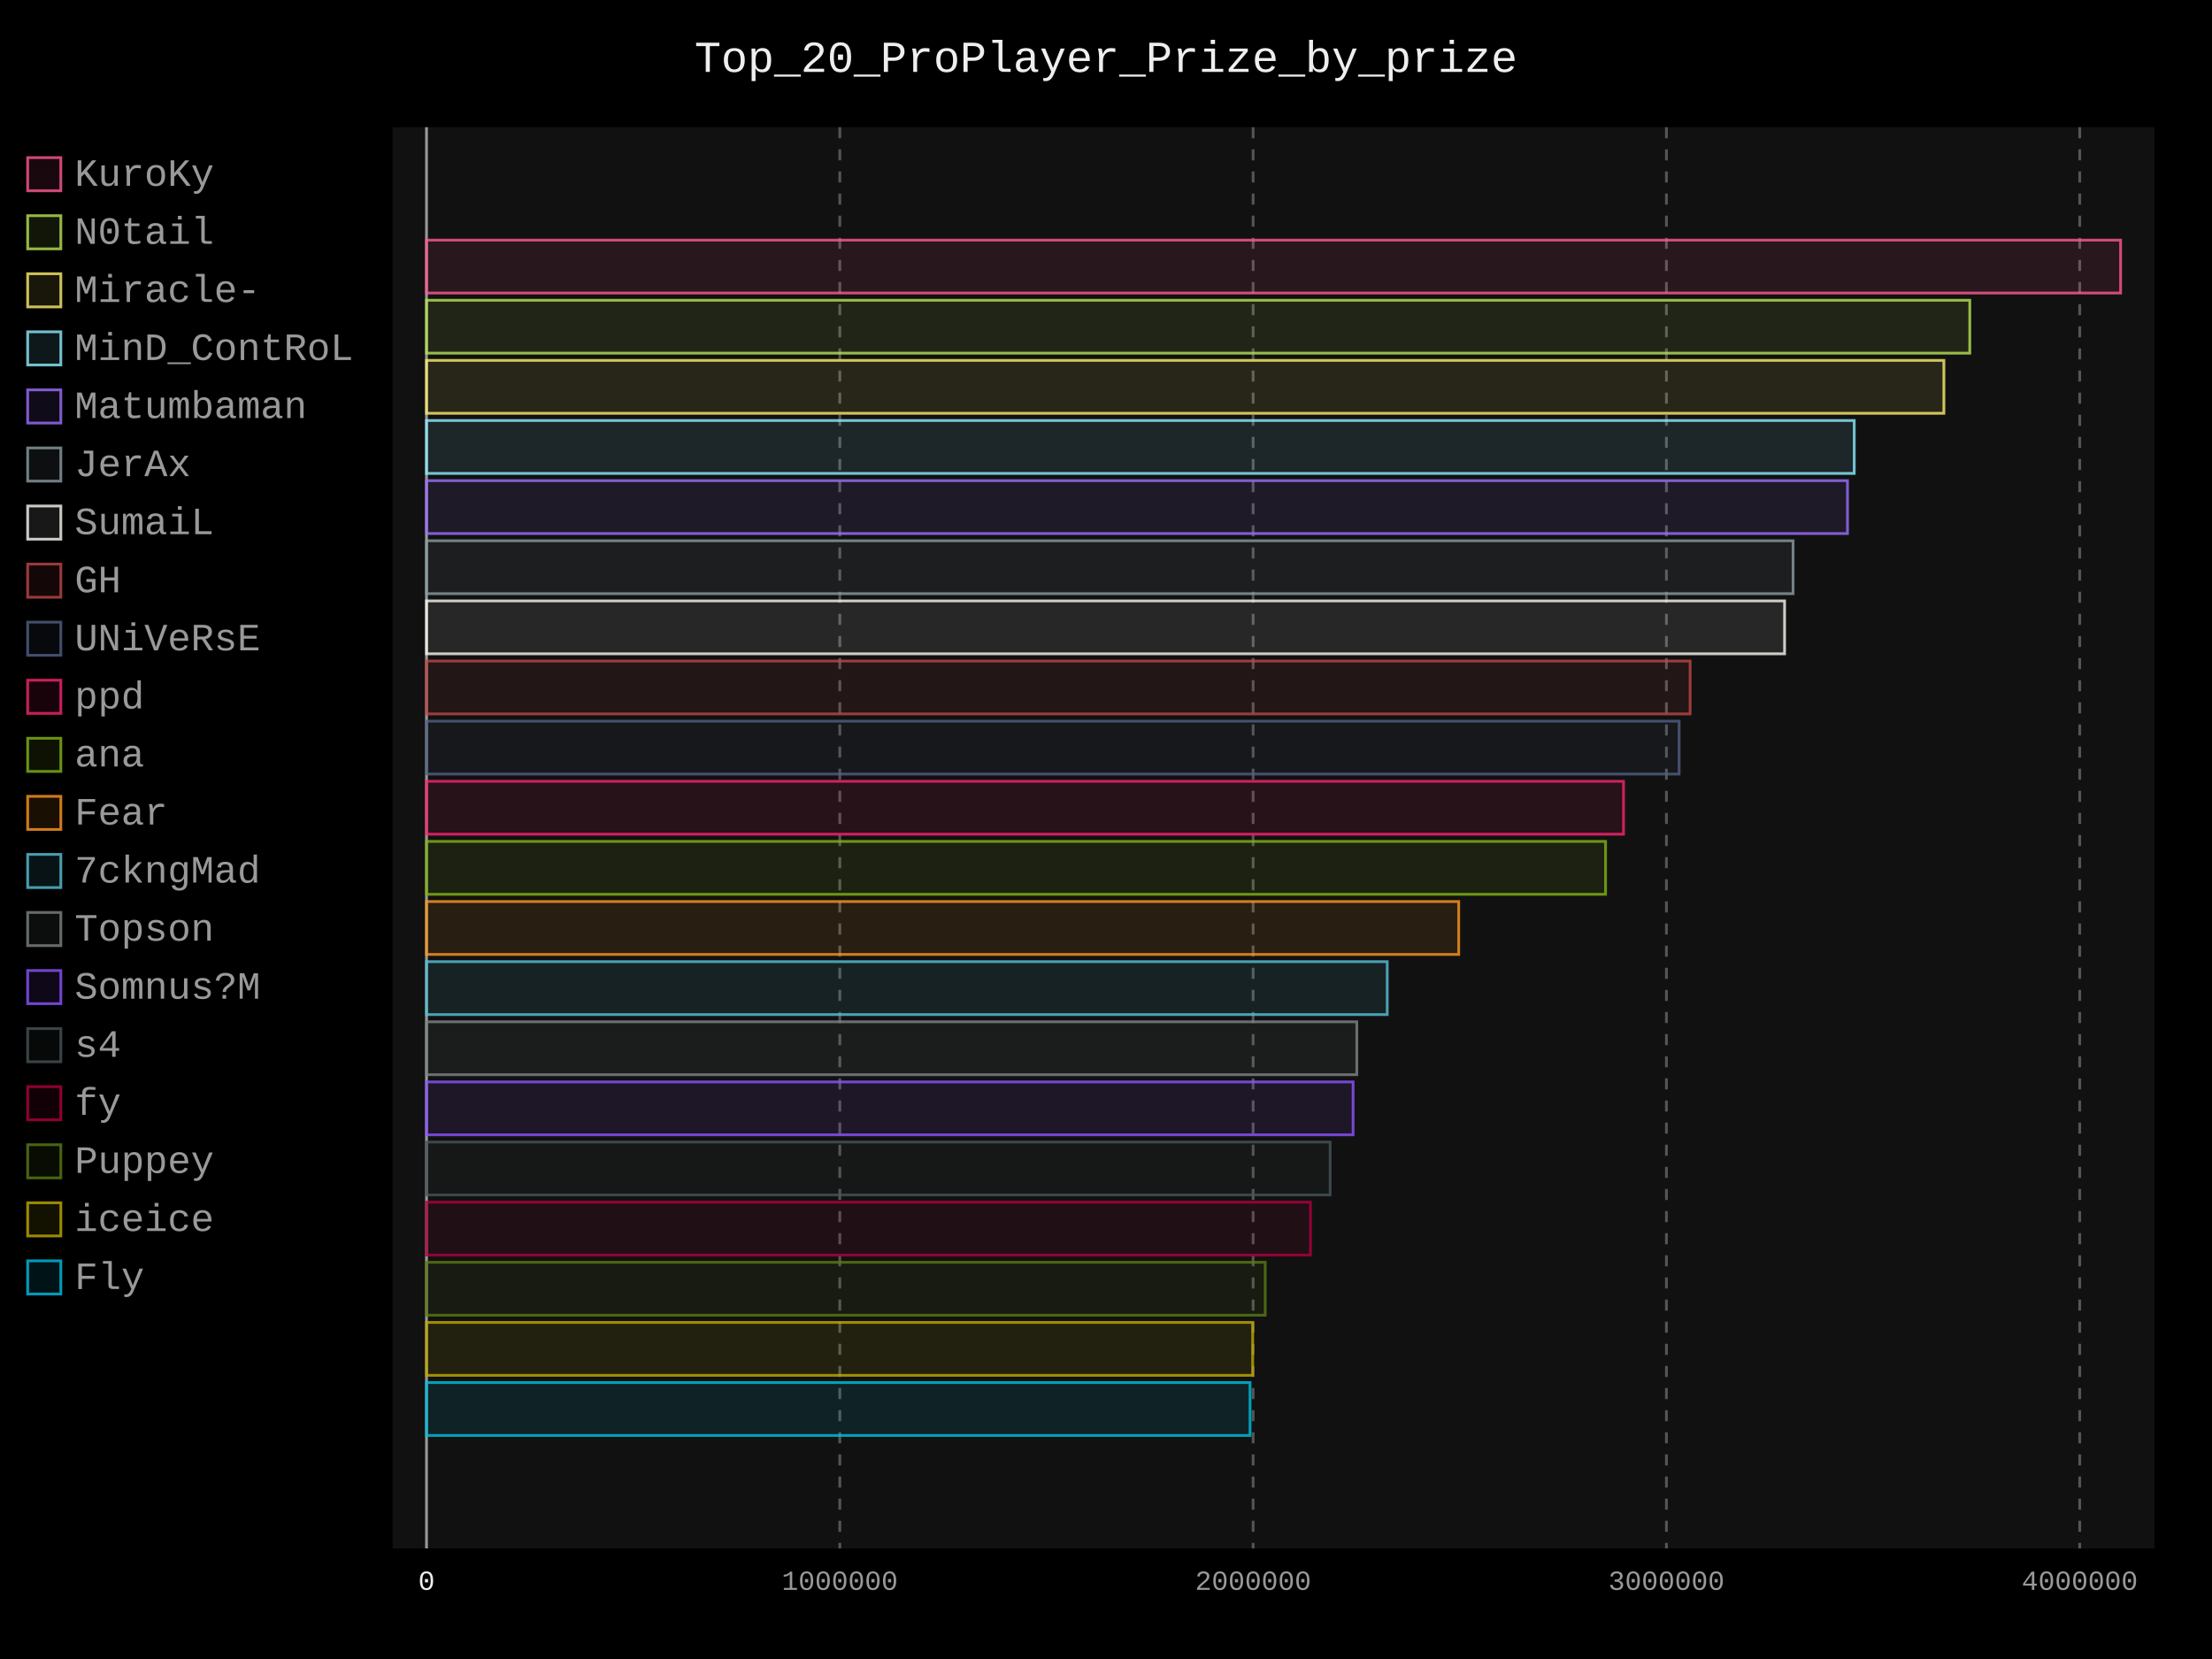
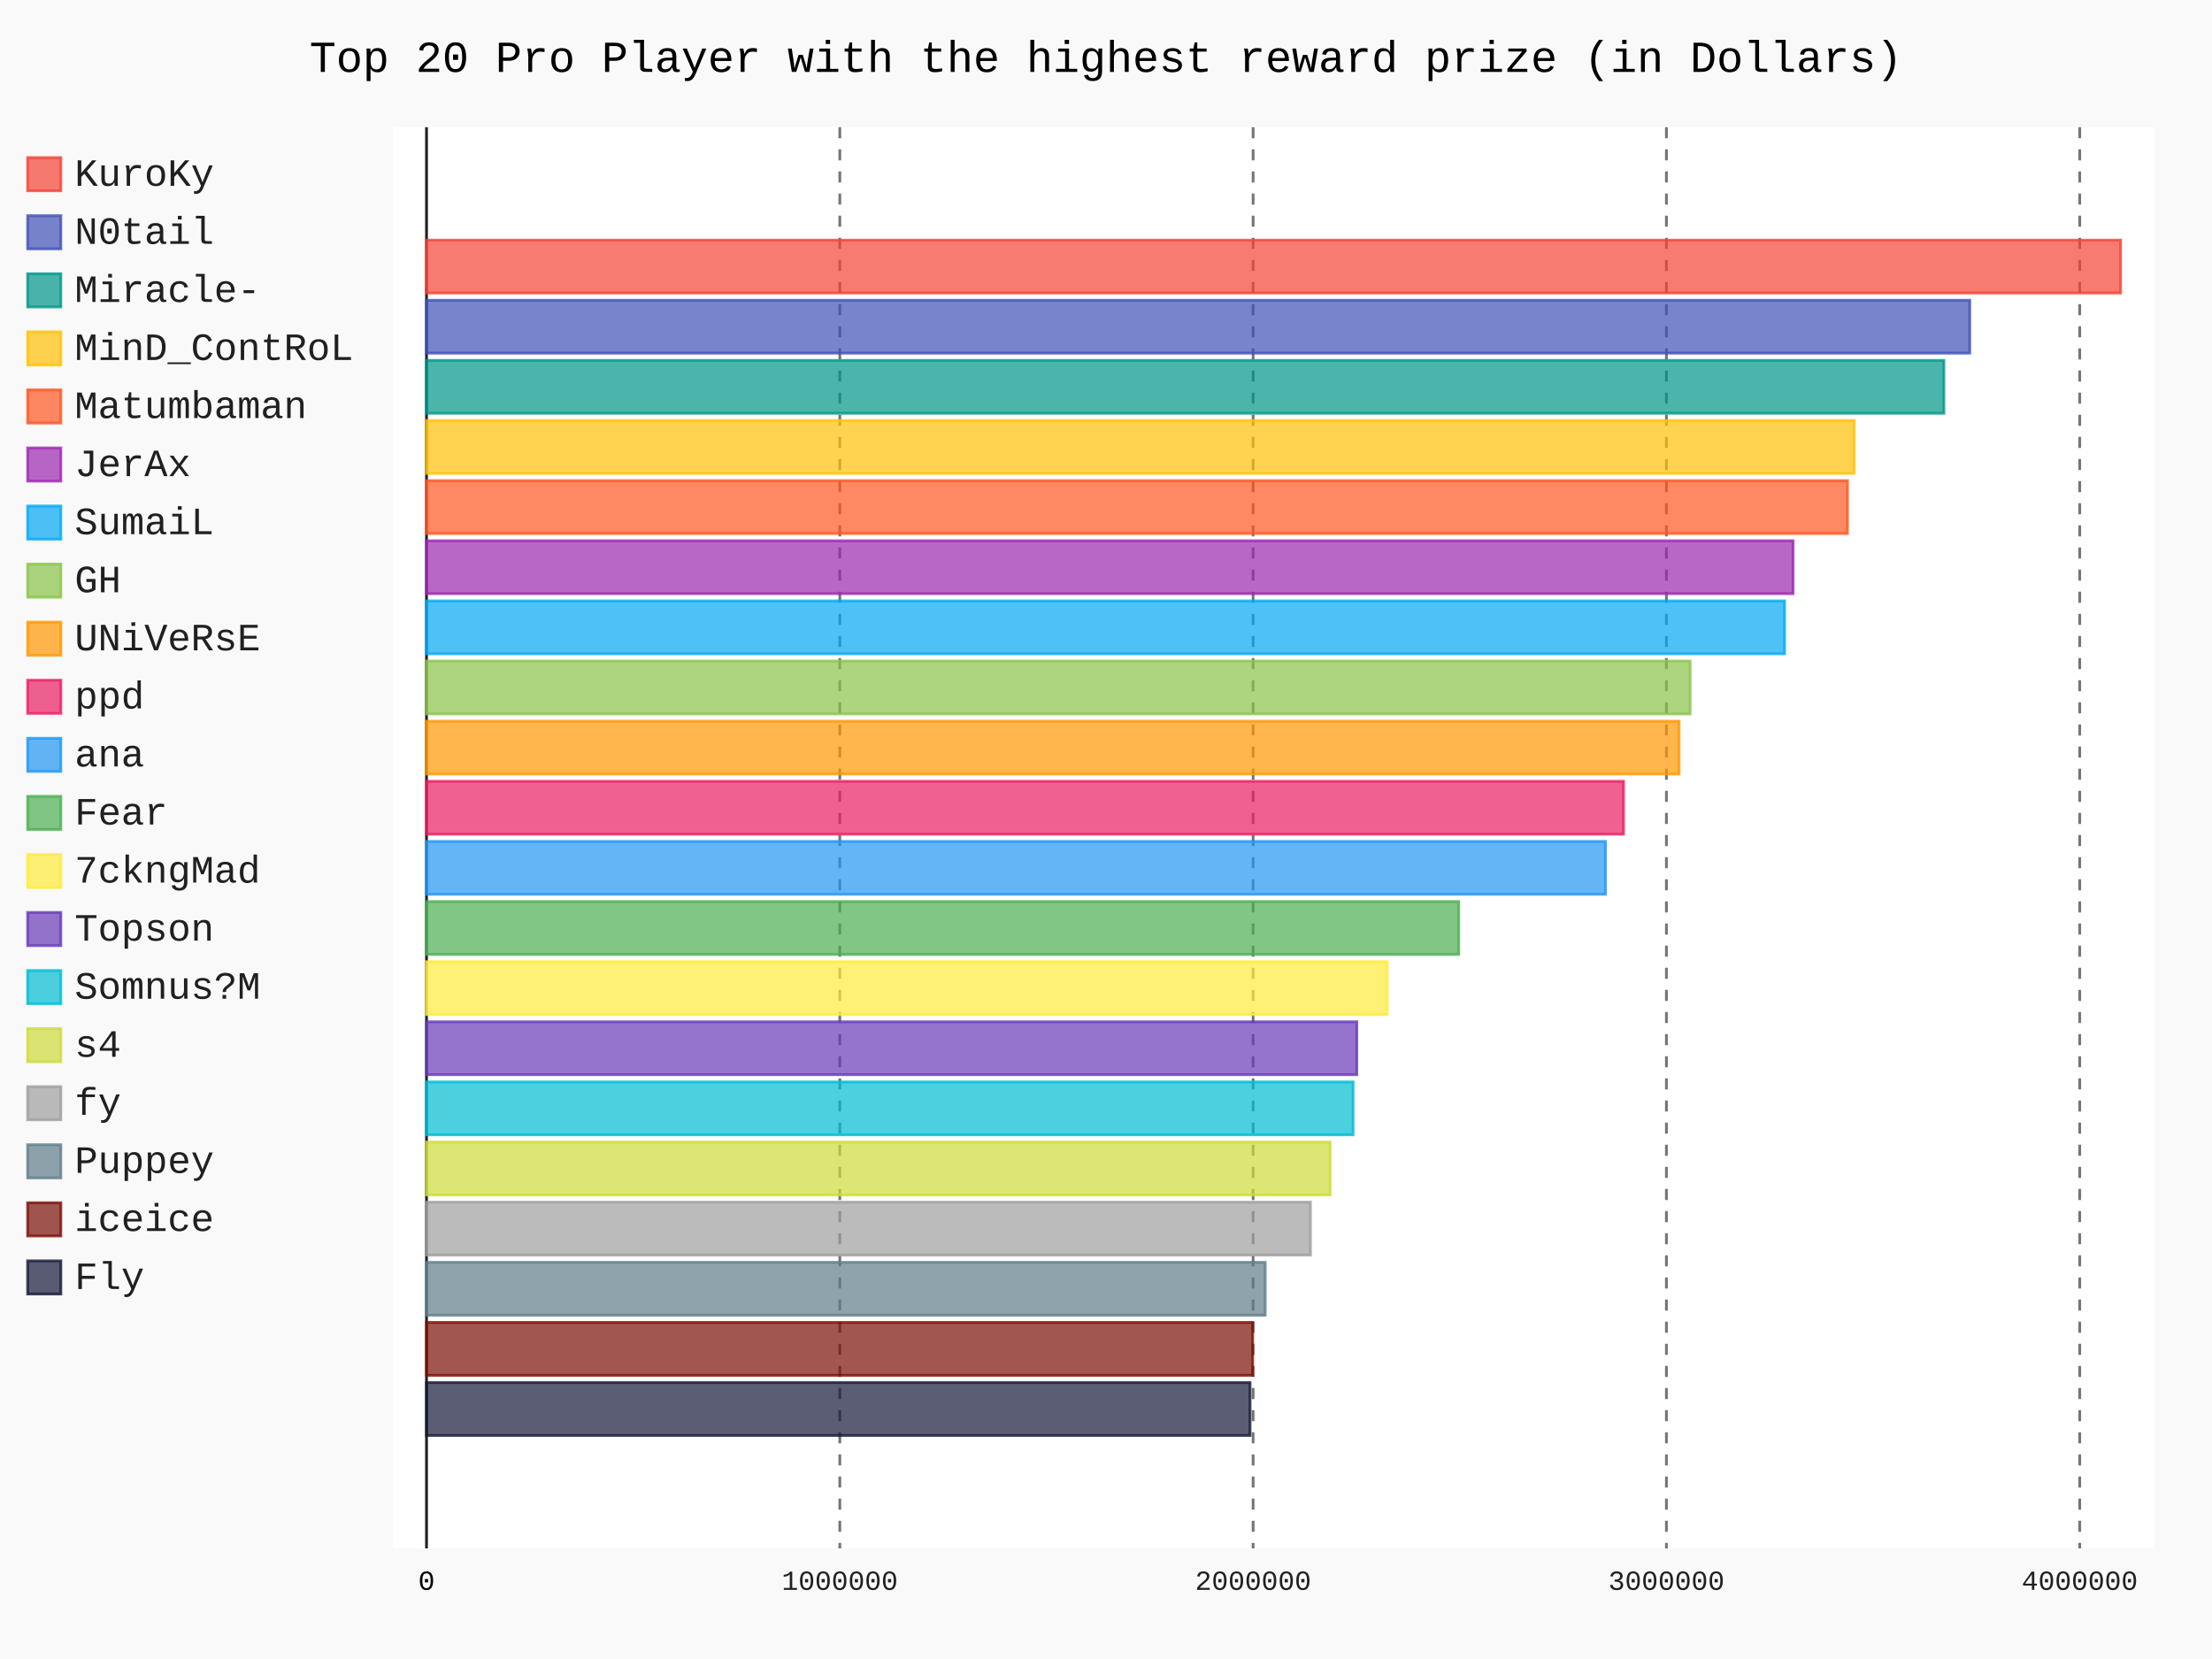
- <svg xmlns="http://www.w3.org/2000/svg" id="chart-0e3f2cfe-f233-4fb4-b33f-e285e9b3b96f" class="pygal-chart" viewBox="0 0 800 600">
+ <svg xmlns="http://www.w3.org/2000/svg" class="pygal-chart" id="chart-ee599590-83c1-401d-bf89-5382cccbafb1" viewBox="0 0 800 600">
  <defs>
-     <style type="text/css">#chart-0e3f2cfe-f233-4fb4-b33f-e285e9b3b96f{-webkit-user-select:none;-webkit-font-smoothing:antialiased;font-family:Consolas,"Liberation Mono",Menlo,Courier,monospace}#chart-0e3f2cfe-f233-4fb4-b33f-e285e9b3b96f .title{font-family:Consolas,"Liberation Mono",Menlo,Courier,monospace;font-size:16px}#chart-0e3f2cfe-f233-4fb4-b33f-e285e9b3b96f .legends .legend text{font-family:Consolas,"Liberation Mono",Menlo,Courier,monospace;font-size:14px}#chart-0e3f2cfe-f233-4fb4-b33f-e285e9b3b96f .axis text{font-family:Consolas,"Liberation Mono",Menlo,Courier,monospace;font-size:10px}#chart-0e3f2cfe-f233-4fb4-b33f-e285e9b3b96f .axis text.major{font-family:Consolas,"Liberation Mono",Menlo,Courier,monospace;font-size:10px}#chart-0e3f2cfe-f233-4fb4-b33f-e285e9b3b96f .text-overlay text.value{font-family:Consolas,"Liberation Mono",Menlo,Courier,monospace;font-size:16px}#chart-0e3f2cfe-f233-4fb4-b33f-e285e9b3b96f .text-overlay text.label{font-family:Consolas,"Liberation Mono",Menlo,Courier,monospace;font-size:10px}#chart-0e3f2cfe-f233-4fb4-b33f-e285e9b3b96f .tooltip{font-family:Consolas,"Liberation Mono",Menlo,Courier,monospace;font-size:14px}#chart-0e3f2cfe-f233-4fb4-b33f-e285e9b3b96f text.no_data{font-family:Consolas,"Liberation Mono",Menlo,Courier,monospace;font-size:64px}
- #chart-0e3f2cfe-f233-4fb4-b33f-e285e9b3b96f{background-color:black}#chart-0e3f2cfe-f233-4fb4-b33f-e285e9b3b96f path,#chart-0e3f2cfe-f233-4fb4-b33f-e285e9b3b96f line,#chart-0e3f2cfe-f233-4fb4-b33f-e285e9b3b96f rect,#chart-0e3f2cfe-f233-4fb4-b33f-e285e9b3b96f circle{-webkit-transition:1s ease-out;-moz-transition:1s ease-out;transition:1s ease-out}#chart-0e3f2cfe-f233-4fb4-b33f-e285e9b3b96f .graph &gt; .background{fill:black}#chart-0e3f2cfe-f233-4fb4-b33f-e285e9b3b96f .plot &gt; .background{fill:#111}#chart-0e3f2cfe-f233-4fb4-b33f-e285e9b3b96f .graph{fill:#999}#chart-0e3f2cfe-f233-4fb4-b33f-e285e9b3b96f text.no_data{fill:#eee}#chart-0e3f2cfe-f233-4fb4-b33f-e285e9b3b96f .title{fill:#eee}#chart-0e3f2cfe-f233-4fb4-b33f-e285e9b3b96f .legends .legend text{fill:#999}#chart-0e3f2cfe-f233-4fb4-b33f-e285e9b3b96f .legends .legend:hover text{fill:#eee}#chart-0e3f2cfe-f233-4fb4-b33f-e285e9b3b96f .axis .line{stroke:#eee}#chart-0e3f2cfe-f233-4fb4-b33f-e285e9b3b96f .axis .guide.line{stroke:#555}#chart-0e3f2cfe-f233-4fb4-b33f-e285e9b3b96f .axis .major.line{stroke:#999}#chart-0e3f2cfe-f233-4fb4-b33f-e285e9b3b96f .axis text.major{fill:#eee}#chart-0e3f2cfe-f233-4fb4-b33f-e285e9b3b96f .axis.y .guides:hover .guide.line,#chart-0e3f2cfe-f233-4fb4-b33f-e285e9b3b96f .line-graph .axis.x .guides:hover .guide.line,#chart-0e3f2cfe-f233-4fb4-b33f-e285e9b3b96f .stackedline-graph .axis.x .guides:hover .guide.line,#chart-0e3f2cfe-f233-4fb4-b33f-e285e9b3b96f .xy-graph .axis.x .guides:hover .guide.line{stroke:#eee}#chart-0e3f2cfe-f233-4fb4-b33f-e285e9b3b96f .axis .guides:hover text{fill:#eee}#chart-0e3f2cfe-f233-4fb4-b33f-e285e9b3b96f .reactive{fill-opacity:.1;stroke-opacity:.8}#chart-0e3f2cfe-f233-4fb4-b33f-e285e9b3b96f .ci{stroke:#999}#chart-0e3f2cfe-f233-4fb4-b33f-e285e9b3b96f .reactive.active,#chart-0e3f2cfe-f233-4fb4-b33f-e285e9b3b96f .active .reactive{fill-opacity:.75;stroke-opacity:.9;stroke-width:4}#chart-0e3f2cfe-f233-4fb4-b33f-e285e9b3b96f .ci .reactive.active{stroke-width:1.5}#chart-0e3f2cfe-f233-4fb4-b33f-e285e9b3b96f .series text{fill:#eee}#chart-0e3f2cfe-f233-4fb4-b33f-e285e9b3b96f .tooltip rect{fill:#111;stroke:#eee;-webkit-transition:opacity 1s ease-out;-moz-transition:opacity 1s ease-out;transition:opacity 1s ease-out}#chart-0e3f2cfe-f233-4fb4-b33f-e285e9b3b96f .tooltip .label{fill:#999}#chart-0e3f2cfe-f233-4fb4-b33f-e285e9b3b96f .tooltip .label{fill:#999}#chart-0e3f2cfe-f233-4fb4-b33f-e285e9b3b96f .tooltip .legend{font-size:.8em;fill:#555}#chart-0e3f2cfe-f233-4fb4-b33f-e285e9b3b96f .tooltip .x_label{font-size:.6em;fill:#eee}#chart-0e3f2cfe-f233-4fb4-b33f-e285e9b3b96f .tooltip .xlink{font-size:.5em;text-decoration:underline}#chart-0e3f2cfe-f233-4fb4-b33f-e285e9b3b96f .tooltip .value{font-size:1.5em}#chart-0e3f2cfe-f233-4fb4-b33f-e285e9b3b96f .bound{font-size:.5em}#chart-0e3f2cfe-f233-4fb4-b33f-e285e9b3b96f .max-value{font-size:.75em;fill:#555}#chart-0e3f2cfe-f233-4fb4-b33f-e285e9b3b96f .map-element{fill:#111;stroke:#555 !important}#chart-0e3f2cfe-f233-4fb4-b33f-e285e9b3b96f .map-element .reactive{fill-opacity:inherit;stroke-opacity:inherit}#chart-0e3f2cfe-f233-4fb4-b33f-e285e9b3b96f .color-0,#chart-0e3f2cfe-f233-4fb4-b33f-e285e9b3b96f .color-0 a:visited{stroke:#ff5995;fill:#ff5995}#chart-0e3f2cfe-f233-4fb4-b33f-e285e9b3b96f .color-1,#chart-0e3f2cfe-f233-4fb4-b33f-e285e9b3b96f .color-1 a:visited{stroke:#b6e354;fill:#b6e354}#chart-0e3f2cfe-f233-4fb4-b33f-e285e9b3b96f .color-2,#chart-0e3f2cfe-f233-4fb4-b33f-e285e9b3b96f .color-2 a:visited{stroke:#feed6c;fill:#feed6c}#chart-0e3f2cfe-f233-4fb4-b33f-e285e9b3b96f .color-3,#chart-0e3f2cfe-f233-4fb4-b33f-e285e9b3b96f .color-3 a:visited{stroke:#8cedff;fill:#8cedff}#chart-0e3f2cfe-f233-4fb4-b33f-e285e9b3b96f .color-4,#chart-0e3f2cfe-f233-4fb4-b33f-e285e9b3b96f .color-4 a:visited{stroke:#9e6ffe;fill:#9e6ffe}#chart-0e3f2cfe-f233-4fb4-b33f-e285e9b3b96f .color-5,#chart-0e3f2cfe-f233-4fb4-b33f-e285e9b3b96f .color-5 a:visited{stroke:#899ca1;fill:#899ca1}#chart-0e3f2cfe-f233-4fb4-b33f-e285e9b3b96f .color-6,#chart-0e3f2cfe-f233-4fb4-b33f-e285e9b3b96f .color-6 a:visited{stroke:#f8f8f2;fill:#f8f8f2}#chart-0e3f2cfe-f233-4fb4-b33f-e285e9b3b96f .color-7,#chart-0e3f2cfe-f233-4fb4-b33f-e285e9b3b96f .color-7 a:visited{stroke:#bf4646;fill:#bf4646}#chart-0e3f2cfe-f233-4fb4-b33f-e285e9b3b96f .color-8,#chart-0e3f2cfe-f233-4fb4-b33f-e285e9b3b96f .color-8 a:visited{stroke:#516083;fill:#516083}#chart-0e3f2cfe-f233-4fb4-b33f-e285e9b3b96f .color-9,#chart-0e3f2cfe-f233-4fb4-b33f-e285e9b3b96f .color-9 a:visited{stroke:#f92672;fill:#f92672}#chart-0e3f2cfe-f233-4fb4-b33f-e285e9b3b96f .color-10,#chart-0e3f2cfe-f233-4fb4-b33f-e285e9b3b96f .color-10 a:visited{stroke:#82b414;fill:#82b414}#chart-0e3f2cfe-f233-4fb4-b33f-e285e9b3b96f .color-11,#chart-0e3f2cfe-f233-4fb4-b33f-e285e9b3b96f .color-11 a:visited{stroke:#fd971f;fill:#fd971f}#chart-0e3f2cfe-f233-4fb4-b33f-e285e9b3b96f .color-12,#chart-0e3f2cfe-f233-4fb4-b33f-e285e9b3b96f .color-12 a:visited{stroke:#56c2d6;fill:#56c2d6}#chart-0e3f2cfe-f233-4fb4-b33f-e285e9b3b96f .color-13,#chart-0e3f2cfe-f233-4fb4-b33f-e285e9b3b96f .color-13 a:visited{stroke:#808384;fill:#808384}#chart-0e3f2cfe-f233-4fb4-b33f-e285e9b3b96f .color-14,#chart-0e3f2cfe-f233-4fb4-b33f-e285e9b3b96f .color-14 a:visited{stroke:#8c54fe;fill:#8c54fe}#chart-0e3f2cfe-f233-4fb4-b33f-e285e9b3b96f .color-15,#chart-0e3f2cfe-f233-4fb4-b33f-e285e9b3b96f .color-15 a:visited{stroke:#465457;fill:#465457}#chart-0e3f2cfe-f233-4fb4-b33f-e285e9b3b96f .color-16,#chart-0e3f2cfe-f233-4fb4-b33f-e285e9b3b96f .color-16 a:visited{stroke:#b00040;fill:#b00040}#chart-0e3f2cfe-f233-4fb4-b33f-e285e9b3b96f .color-17,#chart-0e3f2cfe-f233-4fb4-b33f-e285e9b3b96f .color-17 a:visited{stroke:#5a7b14;fill:#5a7b14}#chart-0e3f2cfe-f233-4fb4-b33f-e285e9b3b96f .color-18,#chart-0e3f2cfe-f233-4fb4-b33f-e285e9b3b96f .color-18 a:visited{stroke:#c0aa01;fill:#c0aa01}#chart-0e3f2cfe-f233-4fb4-b33f-e285e9b3b96f .color-19,#chart-0e3f2cfe-f233-4fb4-b33f-e285e9b3b96f .color-19 a:visited{stroke:#00bfe3;fill:#00bfe3}#chart-0e3f2cfe-f233-4fb4-b33f-e285e9b3b96f .text-overlay .color-0 text{fill:black}#chart-0e3f2cfe-f233-4fb4-b33f-e285e9b3b96f .text-overlay .color-1 text{fill:black}#chart-0e3f2cfe-f233-4fb4-b33f-e285e9b3b96f .text-overlay .color-2 text{fill:black}#chart-0e3f2cfe-f233-4fb4-b33f-e285e9b3b96f .text-overlay .color-3 text{fill:black}#chart-0e3f2cfe-f233-4fb4-b33f-e285e9b3b96f .text-overlay .color-4 text{fill:black}#chart-0e3f2cfe-f233-4fb4-b33f-e285e9b3b96f .text-overlay .color-5 text{fill:black}#chart-0e3f2cfe-f233-4fb4-b33f-e285e9b3b96f .text-overlay .color-6 text{fill:black}#chart-0e3f2cfe-f233-4fb4-b33f-e285e9b3b96f .text-overlay .color-7 text{fill:black}#chart-0e3f2cfe-f233-4fb4-b33f-e285e9b3b96f .text-overlay .color-8 text{fill:black}#chart-0e3f2cfe-f233-4fb4-b33f-e285e9b3b96f .text-overlay .color-9 text{fill:black}#chart-0e3f2cfe-f233-4fb4-b33f-e285e9b3b96f .text-overlay .color-10 text{fill:black}#chart-0e3f2cfe-f233-4fb4-b33f-e285e9b3b96f .text-overlay .color-11 text{fill:black}#chart-0e3f2cfe-f233-4fb4-b33f-e285e9b3b96f .text-overlay .color-12 text{fill:black}#chart-0e3f2cfe-f233-4fb4-b33f-e285e9b3b96f .text-overlay .color-13 text{fill:black}#chart-0e3f2cfe-f233-4fb4-b33f-e285e9b3b96f .text-overlay .color-14 text{fill:black}#chart-0e3f2cfe-f233-4fb4-b33f-e285e9b3b96f .text-overlay .color-15 text{fill:black}#chart-0e3f2cfe-f233-4fb4-b33f-e285e9b3b96f .text-overlay .color-16 text{fill:black}#chart-0e3f2cfe-f233-4fb4-b33f-e285e9b3b96f .text-overlay .color-17 text{fill:black}#chart-0e3f2cfe-f233-4fb4-b33f-e285e9b3b96f .text-overlay .color-18 text{fill:black}#chart-0e3f2cfe-f233-4fb4-b33f-e285e9b3b96f .text-overlay .color-19 text{fill:black}
- #chart-0e3f2cfe-f233-4fb4-b33f-e285e9b3b96f text.no_data{text-anchor:middle}#chart-0e3f2cfe-f233-4fb4-b33f-e285e9b3b96f .guide.line{fill:none}#chart-0e3f2cfe-f233-4fb4-b33f-e285e9b3b96f .centered{text-anchor:middle}#chart-0e3f2cfe-f233-4fb4-b33f-e285e9b3b96f .title{text-anchor:middle}#chart-0e3f2cfe-f233-4fb4-b33f-e285e9b3b96f .legends .legend text{fill-opacity:1}#chart-0e3f2cfe-f233-4fb4-b33f-e285e9b3b96f .axis.x text{text-anchor:middle}#chart-0e3f2cfe-f233-4fb4-b33f-e285e9b3b96f .axis.x:not(.web) text[transform]{text-anchor:start}#chart-0e3f2cfe-f233-4fb4-b33f-e285e9b3b96f .axis.x:not(.web) text[transform].backwards{text-anchor:end}#chart-0e3f2cfe-f233-4fb4-b33f-e285e9b3b96f .axis.y text{text-anchor:end}#chart-0e3f2cfe-f233-4fb4-b33f-e285e9b3b96f .axis.y text[transform].backwards{text-anchor:start}#chart-0e3f2cfe-f233-4fb4-b33f-e285e9b3b96f .axis.y2 text{text-anchor:start}#chart-0e3f2cfe-f233-4fb4-b33f-e285e9b3b96f .axis.y2 text[transform].backwards{text-anchor:end}#chart-0e3f2cfe-f233-4fb4-b33f-e285e9b3b96f .axis .guide.line{stroke-dasharray:4,4}#chart-0e3f2cfe-f233-4fb4-b33f-e285e9b3b96f .axis .major.guide.line{stroke-dasharray:6,6}#chart-0e3f2cfe-f233-4fb4-b33f-e285e9b3b96f .horizontal .axis.y .guide.line,#chart-0e3f2cfe-f233-4fb4-b33f-e285e9b3b96f .horizontal .axis.y2 .guide.line,#chart-0e3f2cfe-f233-4fb4-b33f-e285e9b3b96f .vertical .axis.x .guide.line{opacity:0}#chart-0e3f2cfe-f233-4fb4-b33f-e285e9b3b96f .horizontal .axis.always_show .guide.line,#chart-0e3f2cfe-f233-4fb4-b33f-e285e9b3b96f .vertical .axis.always_show .guide.line{opacity:1 !important}#chart-0e3f2cfe-f233-4fb4-b33f-e285e9b3b96f .axis.y .guides:hover .guide.line,#chart-0e3f2cfe-f233-4fb4-b33f-e285e9b3b96f .axis.y2 .guides:hover .guide.line,#chart-0e3f2cfe-f233-4fb4-b33f-e285e9b3b96f .axis.x .guides:hover .guide.line{opacity:1}#chart-0e3f2cfe-f233-4fb4-b33f-e285e9b3b96f .axis .guides:hover text{opacity:1}#chart-0e3f2cfe-f233-4fb4-b33f-e285e9b3b96f .nofill{fill:none}#chart-0e3f2cfe-f233-4fb4-b33f-e285e9b3b96f .subtle-fill{fill-opacity:.2}#chart-0e3f2cfe-f233-4fb4-b33f-e285e9b3b96f .dot{stroke-width:1px;fill-opacity:1}#chart-0e3f2cfe-f233-4fb4-b33f-e285e9b3b96f .dot.active{stroke-width:5px}#chart-0e3f2cfe-f233-4fb4-b33f-e285e9b3b96f .dot.negative{fill:transparent}#chart-0e3f2cfe-f233-4fb4-b33f-e285e9b3b96f text,#chart-0e3f2cfe-f233-4fb4-b33f-e285e9b3b96f tspan{stroke:none !important}#chart-0e3f2cfe-f233-4fb4-b33f-e285e9b3b96f .series text.active{opacity:1}#chart-0e3f2cfe-f233-4fb4-b33f-e285e9b3b96f .tooltip rect{fill-opacity:.95;stroke-width:.5}#chart-0e3f2cfe-f233-4fb4-b33f-e285e9b3b96f .tooltip text{fill-opacity:1}#chart-0e3f2cfe-f233-4fb4-b33f-e285e9b3b96f .showable{visibility:hidden}#chart-0e3f2cfe-f233-4fb4-b33f-e285e9b3b96f .showable.shown{visibility:visible}#chart-0e3f2cfe-f233-4fb4-b33f-e285e9b3b96f .gauge-background{fill:rgba(229,229,229,1);stroke:none}#chart-0e3f2cfe-f233-4fb4-b33f-e285e9b3b96f .bg-lines{stroke:black;stroke-width:2px}</style>
+     <style type="text/css">#chart-ee599590-83c1-401d-bf89-5382cccbafb1{-webkit-user-select:none;-webkit-font-smoothing:antialiased;font-family:Consolas,"Liberation Mono",Menlo,Courier,monospace}#chart-ee599590-83c1-401d-bf89-5382cccbafb1 .title{font-family:Consolas,"Liberation Mono",Menlo,Courier,monospace;font-size:16px}#chart-ee599590-83c1-401d-bf89-5382cccbafb1 .legends .legend text{font-family:Consolas,"Liberation Mono",Menlo,Courier,monospace;font-size:14px}#chart-ee599590-83c1-401d-bf89-5382cccbafb1 .axis text{font-family:Consolas,"Liberation Mono",Menlo,Courier,monospace;font-size:10px}#chart-ee599590-83c1-401d-bf89-5382cccbafb1 .axis text.major{font-family:Consolas,"Liberation Mono",Menlo,Courier,monospace;font-size:10px}#chart-ee599590-83c1-401d-bf89-5382cccbafb1 .text-overlay text.value{font-family:Consolas,"Liberation Mono",Menlo,Courier,monospace;font-size:16px}#chart-ee599590-83c1-401d-bf89-5382cccbafb1 .text-overlay text.label{font-family:Consolas,"Liberation Mono",Menlo,Courier,monospace;font-size:10px}#chart-ee599590-83c1-401d-bf89-5382cccbafb1 .tooltip{font-family:Consolas,"Liberation Mono",Menlo,Courier,monospace;font-size:14px}#chart-ee599590-83c1-401d-bf89-5382cccbafb1 text.no_data{font-family:Consolas,"Liberation Mono",Menlo,Courier,monospace;font-size:64px}
+ #chart-ee599590-83c1-401d-bf89-5382cccbafb1{background-color:rgba(249,249,249,1)}#chart-ee599590-83c1-401d-bf89-5382cccbafb1 path,#chart-ee599590-83c1-401d-bf89-5382cccbafb1 line,#chart-ee599590-83c1-401d-bf89-5382cccbafb1 rect,#chart-ee599590-83c1-401d-bf89-5382cccbafb1 circle{-webkit-transition:150ms;-moz-transition:150ms;transition:150ms}#chart-ee599590-83c1-401d-bf89-5382cccbafb1 .graph &gt; .background{fill:rgba(249,249,249,1)}#chart-ee599590-83c1-401d-bf89-5382cccbafb1 .plot &gt; .background{fill:rgba(255,255,255,1)}#chart-ee599590-83c1-401d-bf89-5382cccbafb1 .graph{fill:rgba(0,0,0,.87)}#chart-ee599590-83c1-401d-bf89-5382cccbafb1 text.no_data{fill:rgba(0,0,0,1)}#chart-ee599590-83c1-401d-bf89-5382cccbafb1 .title{fill:rgba(0,0,0,1)}#chart-ee599590-83c1-401d-bf89-5382cccbafb1 .legends .legend text{fill:rgba(0,0,0,.87)}#chart-ee599590-83c1-401d-bf89-5382cccbafb1 .legends .legend:hover text{fill:rgba(0,0,0,1)}#chart-ee599590-83c1-401d-bf89-5382cccbafb1 .axis .line{stroke:rgba(0,0,0,1)}#chart-ee599590-83c1-401d-bf89-5382cccbafb1 .axis .guide.line{stroke:rgba(0,0,0,.54)}#chart-ee599590-83c1-401d-bf89-5382cccbafb1 .axis .major.line{stroke:rgba(0,0,0,.87)}#chart-ee599590-83c1-401d-bf89-5382cccbafb1 .axis text.major{fill:rgba(0,0,0,1)}#chart-ee599590-83c1-401d-bf89-5382cccbafb1 .axis.y .guides:hover .guide.line,#chart-ee599590-83c1-401d-bf89-5382cccbafb1 .line-graph .axis.x .guides:hover .guide.line,#chart-ee599590-83c1-401d-bf89-5382cccbafb1 .stackedline-graph .axis.x .guides:hover .guide.line,#chart-ee599590-83c1-401d-bf89-5382cccbafb1 .xy-graph .axis.x .guides:hover .guide.line{stroke:rgba(0,0,0,1)}#chart-ee599590-83c1-401d-bf89-5382cccbafb1 .axis .guides:hover text{fill:rgba(0,0,0,1)}#chart-ee599590-83c1-401d-bf89-5382cccbafb1 .reactive{fill-opacity:.7;stroke-opacity:.8}#chart-ee599590-83c1-401d-bf89-5382cccbafb1 .ci{stroke:rgba(0,0,0,.87)}#chart-ee599590-83c1-401d-bf89-5382cccbafb1 .reactive.active,#chart-ee599590-83c1-401d-bf89-5382cccbafb1 .active .reactive{fill-opacity:.8;stroke-opacity:.9;stroke-width:4}#chart-ee599590-83c1-401d-bf89-5382cccbafb1 .ci .reactive.active{stroke-width:1.5}#chart-ee599590-83c1-401d-bf89-5382cccbafb1 .series text{fill:rgba(0,0,0,1)}#chart-ee599590-83c1-401d-bf89-5382cccbafb1 .tooltip rect{fill:rgba(255,255,255,1);stroke:rgba(0,0,0,1);-webkit-transition:opacity 150ms;-moz-transition:opacity 150ms;transition:opacity 150ms}#chart-ee599590-83c1-401d-bf89-5382cccbafb1 .tooltip .label{fill:rgba(0,0,0,.87)}#chart-ee599590-83c1-401d-bf89-5382cccbafb1 .tooltip .label{fill:rgba(0,0,0,.87)}#chart-ee599590-83c1-401d-bf89-5382cccbafb1 .tooltip .legend{font-size:.8em;fill:rgba(0,0,0,.54)}#chart-ee599590-83c1-401d-bf89-5382cccbafb1 .tooltip .x_label{font-size:.6em;fill:rgba(0,0,0,1)}#chart-ee599590-83c1-401d-bf89-5382cccbafb1 .tooltip .xlink{font-size:.5em;text-decoration:underline}#chart-ee599590-83c1-401d-bf89-5382cccbafb1 .tooltip .value{font-size:1.5em}#chart-ee599590-83c1-401d-bf89-5382cccbafb1 .bound{font-size:.5em}#chart-ee599590-83c1-401d-bf89-5382cccbafb1 .max-value{font-size:.75em;fill:rgba(0,0,0,.54)}#chart-ee599590-83c1-401d-bf89-5382cccbafb1 .map-element{fill:rgba(255,255,255,1);stroke:rgba(0,0,0,.54) !important}#chart-ee599590-83c1-401d-bf89-5382cccbafb1 .map-element .reactive{fill-opacity:inherit;stroke-opacity:inherit}#chart-ee599590-83c1-401d-bf89-5382cccbafb1 .color-0,#chart-ee599590-83c1-401d-bf89-5382cccbafb1 .color-0 a:visited{stroke:#f44336;fill:#f44336}#chart-ee599590-83c1-401d-bf89-5382cccbafb1 .color-1,#chart-ee599590-83c1-401d-bf89-5382cccbafb1 .color-1 a:visited{stroke:#3f51b5;fill:#3f51b5}#chart-ee599590-83c1-401d-bf89-5382cccbafb1 .color-2,#chart-ee599590-83c1-401d-bf89-5382cccbafb1 .color-2 a:visited{stroke:#009688;fill:#009688}#chart-ee599590-83c1-401d-bf89-5382cccbafb1 .color-3,#chart-ee599590-83c1-401d-bf89-5382cccbafb1 .color-3 a:visited{stroke:#ffc107;fill:#ffc107}#chart-ee599590-83c1-401d-bf89-5382cccbafb1 .color-4,#chart-ee599590-83c1-401d-bf89-5382cccbafb1 .color-4 a:visited{stroke:#ff5722;fill:#ff5722}#chart-ee599590-83c1-401d-bf89-5382cccbafb1 .color-5,#chart-ee599590-83c1-401d-bf89-5382cccbafb1 .color-5 a:visited{stroke:#9c27b0;fill:#9c27b0}#chart-ee599590-83c1-401d-bf89-5382cccbafb1 .color-6,#chart-ee599590-83c1-401d-bf89-5382cccbafb1 .color-6 a:visited{stroke:#03a9f4;fill:#03a9f4}#chart-ee599590-83c1-401d-bf89-5382cccbafb1 .color-7,#chart-ee599590-83c1-401d-bf89-5382cccbafb1 .color-7 a:visited{stroke:#8bc34a;fill:#8bc34a}#chart-ee599590-83c1-401d-bf89-5382cccbafb1 .color-8,#chart-ee599590-83c1-401d-bf89-5382cccbafb1 .color-8 a:visited{stroke:#ff9800;fill:#ff9800}#chart-ee599590-83c1-401d-bf89-5382cccbafb1 .color-9,#chart-ee599590-83c1-401d-bf89-5382cccbafb1 .color-9 a:visited{stroke:#e91e63;fill:#e91e63}#chart-ee599590-83c1-401d-bf89-5382cccbafb1 .color-10,#chart-ee599590-83c1-401d-bf89-5382cccbafb1 .color-10 a:visited{stroke:#2196f3;fill:#2196f3}#chart-ee599590-83c1-401d-bf89-5382cccbafb1 .color-11,#chart-ee599590-83c1-401d-bf89-5382cccbafb1 .color-11 a:visited{stroke:#4caf50;fill:#4caf50}#chart-ee599590-83c1-401d-bf89-5382cccbafb1 .color-12,#chart-ee599590-83c1-401d-bf89-5382cccbafb1 .color-12 a:visited{stroke:#ffeb3b;fill:#ffeb3b}#chart-ee599590-83c1-401d-bf89-5382cccbafb1 .color-13,#chart-ee599590-83c1-401d-bf89-5382cccbafb1 .color-13 a:visited{stroke:#673ab7;fill:#673ab7}#chart-ee599590-83c1-401d-bf89-5382cccbafb1 .color-14,#chart-ee599590-83c1-401d-bf89-5382cccbafb1 .color-14 a:visited{stroke:#00bcd4;fill:#00bcd4}#chart-ee599590-83c1-401d-bf89-5382cccbafb1 .color-15,#chart-ee599590-83c1-401d-bf89-5382cccbafb1 .color-15 a:visited{stroke:#cddc39;fill:#cddc39}#chart-ee599590-83c1-401d-bf89-5382cccbafb1 .color-16,#chart-ee599590-83c1-401d-bf89-5382cccbafb1 .color-16 a:visited{stroke:#9e9e9e;fill:#9e9e9e}#chart-ee599590-83c1-401d-bf89-5382cccbafb1 .color-17,#chart-ee599590-83c1-401d-bf89-5382cccbafb1 .color-17 a:visited{stroke:#607d8b;fill:#607d8b}#chart-ee599590-83c1-401d-bf89-5382cccbafb1 .color-18,#chart-ee599590-83c1-401d-bf89-5382cccbafb1 .color-18 a:visited{stroke:#7b0f07;fill:#7b0f07}#chart-ee599590-83c1-401d-bf89-5382cccbafb1 .color-19,#chart-ee599590-83c1-401d-bf89-5382cccbafb1 .color-19 a:visited{stroke:#141938;fill:#141938}#chart-ee599590-83c1-401d-bf89-5382cccbafb1 .text-overlay .color-0 text{fill:black}#chart-ee599590-83c1-401d-bf89-5382cccbafb1 .text-overlay .color-1 text{fill:black}#chart-ee599590-83c1-401d-bf89-5382cccbafb1 .text-overlay .color-2 text{fill:black}#chart-ee599590-83c1-401d-bf89-5382cccbafb1 .text-overlay .color-3 text{fill:black}#chart-ee599590-83c1-401d-bf89-5382cccbafb1 .text-overlay .color-4 text{fill:black}#chart-ee599590-83c1-401d-bf89-5382cccbafb1 .text-overlay .color-5 text{fill:black}#chart-ee599590-83c1-401d-bf89-5382cccbafb1 .text-overlay .color-6 text{fill:black}#chart-ee599590-83c1-401d-bf89-5382cccbafb1 .text-overlay .color-7 text{fill:black}#chart-ee599590-83c1-401d-bf89-5382cccbafb1 .text-overlay .color-8 text{fill:black}#chart-ee599590-83c1-401d-bf89-5382cccbafb1 .text-overlay .color-9 text{fill:black}#chart-ee599590-83c1-401d-bf89-5382cccbafb1 .text-overlay .color-10 text{fill:black}#chart-ee599590-83c1-401d-bf89-5382cccbafb1 .text-overlay .color-11 text{fill:black}#chart-ee599590-83c1-401d-bf89-5382cccbafb1 .text-overlay .color-12 text{fill:black}#chart-ee599590-83c1-401d-bf89-5382cccbafb1 .text-overlay .color-13 text{fill:black}#chart-ee599590-83c1-401d-bf89-5382cccbafb1 .text-overlay .color-14 text{fill:black}#chart-ee599590-83c1-401d-bf89-5382cccbafb1 .text-overlay .color-15 text{fill:black}#chart-ee599590-83c1-401d-bf89-5382cccbafb1 .text-overlay .color-16 text{fill:black}#chart-ee599590-83c1-401d-bf89-5382cccbafb1 .text-overlay .color-17 text{fill:black}#chart-ee599590-83c1-401d-bf89-5382cccbafb1 .text-overlay .color-18 text{fill:black}#chart-ee599590-83c1-401d-bf89-5382cccbafb1 .text-overlay .color-19 text{fill:white}
+ #chart-ee599590-83c1-401d-bf89-5382cccbafb1 text.no_data{text-anchor:middle}#chart-ee599590-83c1-401d-bf89-5382cccbafb1 .guide.line{fill:none}#chart-ee599590-83c1-401d-bf89-5382cccbafb1 .centered{text-anchor:middle}#chart-ee599590-83c1-401d-bf89-5382cccbafb1 .title{text-anchor:middle}#chart-ee599590-83c1-401d-bf89-5382cccbafb1 .legends .legend text{fill-opacity:1}#chart-ee599590-83c1-401d-bf89-5382cccbafb1 .axis.x text{text-anchor:middle}#chart-ee599590-83c1-401d-bf89-5382cccbafb1 .axis.x:not(.web) text[transform]{text-anchor:start}#chart-ee599590-83c1-401d-bf89-5382cccbafb1 .axis.x:not(.web) text[transform].backwards{text-anchor:end}#chart-ee599590-83c1-401d-bf89-5382cccbafb1 .axis.y text{text-anchor:end}#chart-ee599590-83c1-401d-bf89-5382cccbafb1 .axis.y text[transform].backwards{text-anchor:start}#chart-ee599590-83c1-401d-bf89-5382cccbafb1 .axis.y2 text{text-anchor:start}#chart-ee599590-83c1-401d-bf89-5382cccbafb1 .axis.y2 text[transform].backwards{text-anchor:end}#chart-ee599590-83c1-401d-bf89-5382cccbafb1 .axis .guide.line{stroke-dasharray:4,4}#chart-ee599590-83c1-401d-bf89-5382cccbafb1 .axis .major.guide.line{stroke-dasharray:6,6}#chart-ee599590-83c1-401d-bf89-5382cccbafb1 .horizontal .axis.y .guide.line,#chart-ee599590-83c1-401d-bf89-5382cccbafb1 .horizontal .axis.y2 .guide.line,#chart-ee599590-83c1-401d-bf89-5382cccbafb1 .vertical .axis.x .guide.line{opacity:0}#chart-ee599590-83c1-401d-bf89-5382cccbafb1 .horizontal .axis.always_show .guide.line,#chart-ee599590-83c1-401d-bf89-5382cccbafb1 .vertical .axis.always_show .guide.line{opacity:1 !important}#chart-ee599590-83c1-401d-bf89-5382cccbafb1 .axis.y .guides:hover .guide.line,#chart-ee599590-83c1-401d-bf89-5382cccbafb1 .axis.y2 .guides:hover .guide.line,#chart-ee599590-83c1-401d-bf89-5382cccbafb1 .axis.x .guides:hover .guide.line{opacity:1}#chart-ee599590-83c1-401d-bf89-5382cccbafb1 .axis .guides:hover text{opacity:1}#chart-ee599590-83c1-401d-bf89-5382cccbafb1 .nofill{fill:none}#chart-ee599590-83c1-401d-bf89-5382cccbafb1 .subtle-fill{fill-opacity:.2}#chart-ee599590-83c1-401d-bf89-5382cccbafb1 .dot{stroke-width:1px;fill-opacity:1}#chart-ee599590-83c1-401d-bf89-5382cccbafb1 .dot.active{stroke-width:5px}#chart-ee599590-83c1-401d-bf89-5382cccbafb1 .dot.negative{fill:transparent}#chart-ee599590-83c1-401d-bf89-5382cccbafb1 text,#chart-ee599590-83c1-401d-bf89-5382cccbafb1 tspan{stroke:none !important}#chart-ee599590-83c1-401d-bf89-5382cccbafb1 .series text.active{opacity:1}#chart-ee599590-83c1-401d-bf89-5382cccbafb1 .tooltip rect{fill-opacity:.95;stroke-width:.5}#chart-ee599590-83c1-401d-bf89-5382cccbafb1 .tooltip text{fill-opacity:1}#chart-ee599590-83c1-401d-bf89-5382cccbafb1 .showable{visibility:hidden}#chart-ee599590-83c1-401d-bf89-5382cccbafb1 .showable.shown{visibility:visible}#chart-ee599590-83c1-401d-bf89-5382cccbafb1 .gauge-background{fill:rgba(229,229,229,1);stroke:none}#chart-ee599590-83c1-401d-bf89-5382cccbafb1 .bg-lines{stroke:rgba(249,249,249,1);stroke-width:2px}</style>
  </defs>
  <g class="graph horizontalbar-graph horizontal">
    <rect class="background" height="600" width="800" x="0" y="0" />
    <g class="plot" transform="translate(142, 46)">
      <rect class="background" height="514" width="637.2" x="0" y="0" />
      <g class="axis x always_show">
        <g class="guides">
          <path class="axis major line" d="M12.254 0 v514" />
          <text class="major" x="12.254" y="529.0">0</text>
        </g>
        <g class="guides">
          <path class="guide line" d="M161.73 0 v514" />
          <text class="" x="161.73" y="529.0">1000000</text>
        </g>
        <g class="guides">
          <path class="guide line" d="M311.206 0 v514" />
          <text class="" x="311.206" y="529.0">2000000</text>
        </g>
        <g class="guides">
          <path class="guide line" d="M460.683 0 v514" />
          <text class="" x="460.683" y="529.0">3000000</text>
        </g>
        <g class="guides">
          <path class="guide line" d="M610.159 0 v514" />
          <text class="" x="610.159" y="529.0">4000000</text>
        </g>
      </g>
      <g class="series serie-19 color-19">
        <g class="bars">
          <g class="bar">
            <rect class="rect reactive tooltip-trigger" height="19.137" rx="0" ry="0" width="297.844" x="12.254" y="454.02" />
          </g>
        </g>
      </g>
      <g class="series serie-18 color-18">
        <g class="bars">
          <g class="bar">
            <rect class="rect reactive tooltip-trigger" height="19.137" rx="0" ry="0" width="298.799" x="12.254" y="432.274" />
          </g>
        </g>
      </g>
      <g class="series serie-17 color-17">
        <g class="bars">
          <g class="bar">
            <rect class="rect reactive tooltip-trigger" height="19.137" rx="0" ry="0" width="303.325" x="12.254" y="410.528" />
          </g>
        </g>
      </g>
      <g class="series serie-16 color-16">
        <g class="bars">
          <g class="bar">
            <rect class="rect reactive tooltip-trigger" height="19.137" rx="0" ry="0" width="319.69" x="12.254" y="388.782" />
          </g>
        </g>
      </g>
      <g class="series serie-15 color-15">
        <g class="bars">
          <g class="bar">
            <rect class="rect reactive tooltip-trigger" height="19.137" rx="0" ry="0" width="326.807" x="12.254" y="367.036" />
          </g>
        </g>
      </g>
      <g class="series serie-14 color-14">
        <g class="bars">
          <g class="bar">
            <rect class="rect reactive tooltip-trigger" height="19.137" rx="0" ry="0" width="335.114" x="12.254" y="345.289" />
          </g>
        </g>
      </g>
      <g class="series serie-13 color-13">
        <g class="bars">
          <g class="bar">
            <rect class="rect reactive tooltip-trigger" height="19.137" rx="0" ry="0" width="336.458" x="12.254" y="323.543" />
          </g>
        </g>
      </g>
      <g class="series serie-12 color-12">
        <g class="bars">
          <g class="bar">
            <rect class="rect reactive tooltip-trigger" height="19.137" rx="0" ry="0" width="347.459" x="12.254" y="301.797" />
          </g>
        </g>
      </g>
      <g class="series serie-11 color-11">
        <g class="bars">
          <g class="bar">
            <rect class="rect reactive tooltip-trigger" height="19.137" rx="0" ry="0" width="373.311" x="12.254" y="280.051" />
          </g>
        </g>
      </g>
      <g class="series serie-10 color-10">
        <g class="bars">
          <g class="bar">
            <rect class="rect reactive tooltip-trigger" height="19.137" rx="0" ry="0" width="426.425" x="12.254" y="258.305" />
          </g>
        </g>
      </g>
      <g class="series serie-9 color-9">
        <g class="bars">
          <g class="bar">
            <rect class="rect reactive tooltip-trigger" height="19.137" rx="0" ry="0" width="432.923" x="12.254" y="236.559" />
          </g>
        </g>
      </g>
      <g class="series serie-8 color-8">
        <g class="bars">
          <g class="bar">
            <rect class="rect reactive tooltip-trigger" height="19.137" rx="0" ry="0" width="453.023" x="12.254" y="214.812" />
          </g>
        </g>
      </g>
      <g class="series serie-7 color-7">
        <g class="bars">
          <g class="bar">
            <rect class="rect reactive tooltip-trigger" height="19.137" rx="0" ry="0" width="457" x="12.254" y="193.066" />
          </g>
        </g>
      </g>
      <g class="series serie-6 color-6">
        <g class="bars">
          <g class="bar">
            <rect class="rect reactive tooltip-trigger" height="19.137" rx="0" ry="0" width="491.166" x="12.254" y="171.32" />
          </g>
        </g>
      </g>
      <g class="series serie-5 color-5">
        <g class="bars">
          <g class="bar">
            <rect class="rect reactive tooltip-trigger" height="19.137" rx="0" ry="0" width="494.238" x="12.254" y="149.574" />
          </g>
        </g>
      </g>
      <g class="series serie-4 color-4">
        <g class="bars">
          <g class="bar">
            <rect class="rect reactive tooltip-trigger" height="19.137" rx="0" ry="0" width="513.917" x="12.254" y="127.828" />
          </g>
        </g>
      </g>
      <g class="series serie-3 color-3">
        <g class="bars">
          <g class="bar">
            <rect class="rect reactive tooltip-trigger" height="19.137" rx="0" ry="0" width="516.353" x="12.254" y="106.082" />
          </g>
        </g>
      </g>
      <g class="series serie-2 color-2">
        <g class="bars">
          <g class="bar">
            <rect class="rect reactive tooltip-trigger" height="19.137" rx="0" ry="0" width="548.778" x="12.254" y="84.336" />
          </g>
        </g>
      </g>
      <g class="series serie-1 color-1">
        <g class="bars">
          <g class="bar">
            <rect class="rect reactive tooltip-trigger" height="19.137" rx="0" ry="0" width="558.14" x="12.254" y="62.589" />
          </g>
        </g>
      </g>
      <g class="series serie-0 color-0">
        <g class="bars">
          <g class="bar">
            <rect class="rect reactive tooltip-trigger" height="19.137" rx="0" ry="0" width="612.692" x="12.254" y="40.843" />
          </g>
        </g>
      </g>
    </g>
    <g class="titles">
-       <text class="title plot_title" x="400.0" y="26">Top_20_ProPlayer_Prize_by_prize</text>
+       <text class="title plot_title" x="400.0" y="26">Top 20 Pro Player with the highest reward prize (in Dollars)</text>
    </g>
    <g class="plot overlay" transform="translate(142, 46)">
      <g class="series serie-19 color-19" />
      <g class="series serie-18 color-18" />
      <g class="series serie-17 color-17" />
      <g class="series serie-16 color-16" />
      <g class="series serie-15 color-15" />
      <g class="series serie-14 color-14" />
      <g class="series serie-13 color-13" />
      <g class="series serie-12 color-12" />
      <g class="series serie-11 color-11" />
      <g class="series serie-10 color-10" />
      <g class="series serie-9 color-9" />
      <g class="series serie-8 color-8" />
      <g class="series serie-7 color-7" />
      <g class="series serie-6 color-6" />
      <g class="series serie-5 color-5" />
      <g class="series serie-4 color-4" />
      <g class="series serie-3 color-3" />
      <g class="series serie-2 color-2" />
      <g class="series serie-1 color-1" />
      <g class="series serie-0 color-0" />
    </g>
    <g class="plot text-overlay" transform="translate(142, 46)">
      <g class="series serie-19 color-19" />
      <g class="series serie-18 color-18" />
      <g class="series serie-17 color-17" />
      <g class="series serie-16 color-16" />
      <g class="series serie-15 color-15" />
      <g class="series serie-14 color-14" />
      <g class="series serie-13 color-13" />
      <g class="series serie-12 color-12" />
      <g class="series serie-11 color-11" />
      <g class="series serie-10 color-10" />
      <g class="series serie-9 color-9" />
      <g class="series serie-8 color-8" />
      <g class="series serie-7 color-7" />
      <g class="series serie-6 color-6" />
      <g class="series serie-5 color-5" />
      <g class="series serie-4 color-4" />
      <g class="series serie-3 color-3" />
      <g class="series serie-2 color-2" />
      <g class="series serie-1 color-1" />
      <g class="series serie-0 color-0" />
    </g>
    <g class="plot tooltip-overlay" transform="translate(142, 46)">
      <g class="tooltip" style="opacity: 0" transform="translate(0 0)">
        <rect class="tooltip-box" height="0" rx="0" ry="0" width="0" />
        <g class="text" />
      </g>
    </g>
    <g class="legends" transform="translate(10, 56)">
      <g class="legend reactive activate-serie" id="activate-serie-0">
        <rect class="color-0 reactive" height="12" width="12" x="0.0" y="1.0" />
        <text x="17.0" y="11.2">KuroKy</text>
      </g>
      <g class="legend reactive activate-serie" id="activate-serie-1">
        <rect class="color-1 reactive" height="12" width="12" x="0.0" y="22.0" />
        <text x="17.0" y="32.2">N0tail</text>
      </g>
      <g class="legend reactive activate-serie" id="activate-serie-2">
        <rect class="color-2 reactive" height="12" width="12" x="0.0" y="43.0" />
        <text x="17.0" y="53.2">Miracle-</text>
      </g>
      <g class="legend reactive activate-serie" id="activate-serie-3">
        <rect class="color-3 reactive" height="12" width="12" x="0.0" y="64.0" />
        <text x="17.0" y="74.2">MinD_ContRoL</text>
      </g>
      <g class="legend reactive activate-serie" id="activate-serie-4">
        <rect class="color-4 reactive" height="12" width="12" x="0.0" y="85.0" />
        <text x="17.0" y="95.2">Matumbaman</text>
      </g>
      <g class="legend reactive activate-serie" id="activate-serie-5">
        <rect class="color-5 reactive" height="12" width="12" x="0.0" y="106.0" />
        <text x="17.0" y="116.2">JerAx</text>
      </g>
      <g class="legend reactive activate-serie" id="activate-serie-6">
        <rect class="color-6 reactive" height="12" width="12" x="0.0" y="127.0" />
        <text x="17.0" y="137.2">SumaiL</text>
      </g>
      <g class="legend reactive activate-serie" id="activate-serie-7">
        <rect class="color-7 reactive" height="12" width="12" x="0.0" y="148.0" />
        <text x="17.0" y="158.2">GH</text>
      </g>
      <g class="legend reactive activate-serie" id="activate-serie-8">
        <rect class="color-8 reactive" height="12" width="12" x="0.0" y="169.0" />
        <text x="17.0" y="179.2">UNiVeRsE</text>
      </g>
      <g class="legend reactive activate-serie" id="activate-serie-9">
        <rect class="color-9 reactive" height="12" width="12" x="0.0" y="190.0" />
        <text x="17.0" y="200.2">ppd</text>
      </g>
      <g class="legend reactive activate-serie" id="activate-serie-10">
        <rect class="color-10 reactive" height="12" width="12" x="0.0" y="211.0" />
        <text x="17.0" y="221.2">ana</text>
      </g>
      <g class="legend reactive activate-serie" id="activate-serie-11">
        <rect class="color-11 reactive" height="12" width="12" x="0.0" y="232.0" />
        <text x="17.0" y="242.2">Fear</text>
      </g>
      <g class="legend reactive activate-serie" id="activate-serie-12">
        <rect class="color-12 reactive" height="12" width="12" x="0.0" y="253.0" />
        <text x="17.0" y="263.2">7ckngMad</text>
      </g>
      <g class="legend reactive activate-serie" id="activate-serie-13">
        <rect class="color-13 reactive" height="12" width="12" x="0.0" y="274.0" />
        <text x="17.0" y="284.2">Topson</text>
      </g>
      <g class="legend reactive activate-serie" id="activate-serie-14">
        <rect class="color-14 reactive" height="12" width="12" x="0.0" y="295.0" />
        <text x="17.0" y="305.2">Somnus?M</text>
      </g>
      <g class="legend reactive activate-serie" id="activate-serie-15">
        <rect class="color-15 reactive" height="12" width="12" x="0.0" y="316.0" />
        <text x="17.0" y="326.2">s4</text>
      </g>
      <g class="legend reactive activate-serie" id="activate-serie-16">
        <rect class="color-16 reactive" height="12" width="12" x="0.0" y="337.0" />
        <text x="17.0" y="347.2">fy</text>
      </g>
      <g class="legend reactive activate-serie" id="activate-serie-17">
        <rect class="color-17 reactive" height="12" width="12" x="0.0" y="358.0" />
        <text x="17.0" y="368.2">Puppey</text>
      </g>
      <g class="legend reactive activate-serie" id="activate-serie-18">
        <rect class="color-18 reactive" height="12" width="12" x="0.0" y="379.0" />
        <text x="17.0" y="389.2">iceice</text>
      </g>
      <g class="legend reactive activate-serie" id="activate-serie-19">
        <rect class="color-19 reactive" height="12" width="12" x="0.0" y="400.0" />
        <text x="17.0" y="410.2">Fly</text>
      </g>
    </g>
    <g class="legends" transform="translate(790, 56)" />
  </g>
</svg>
